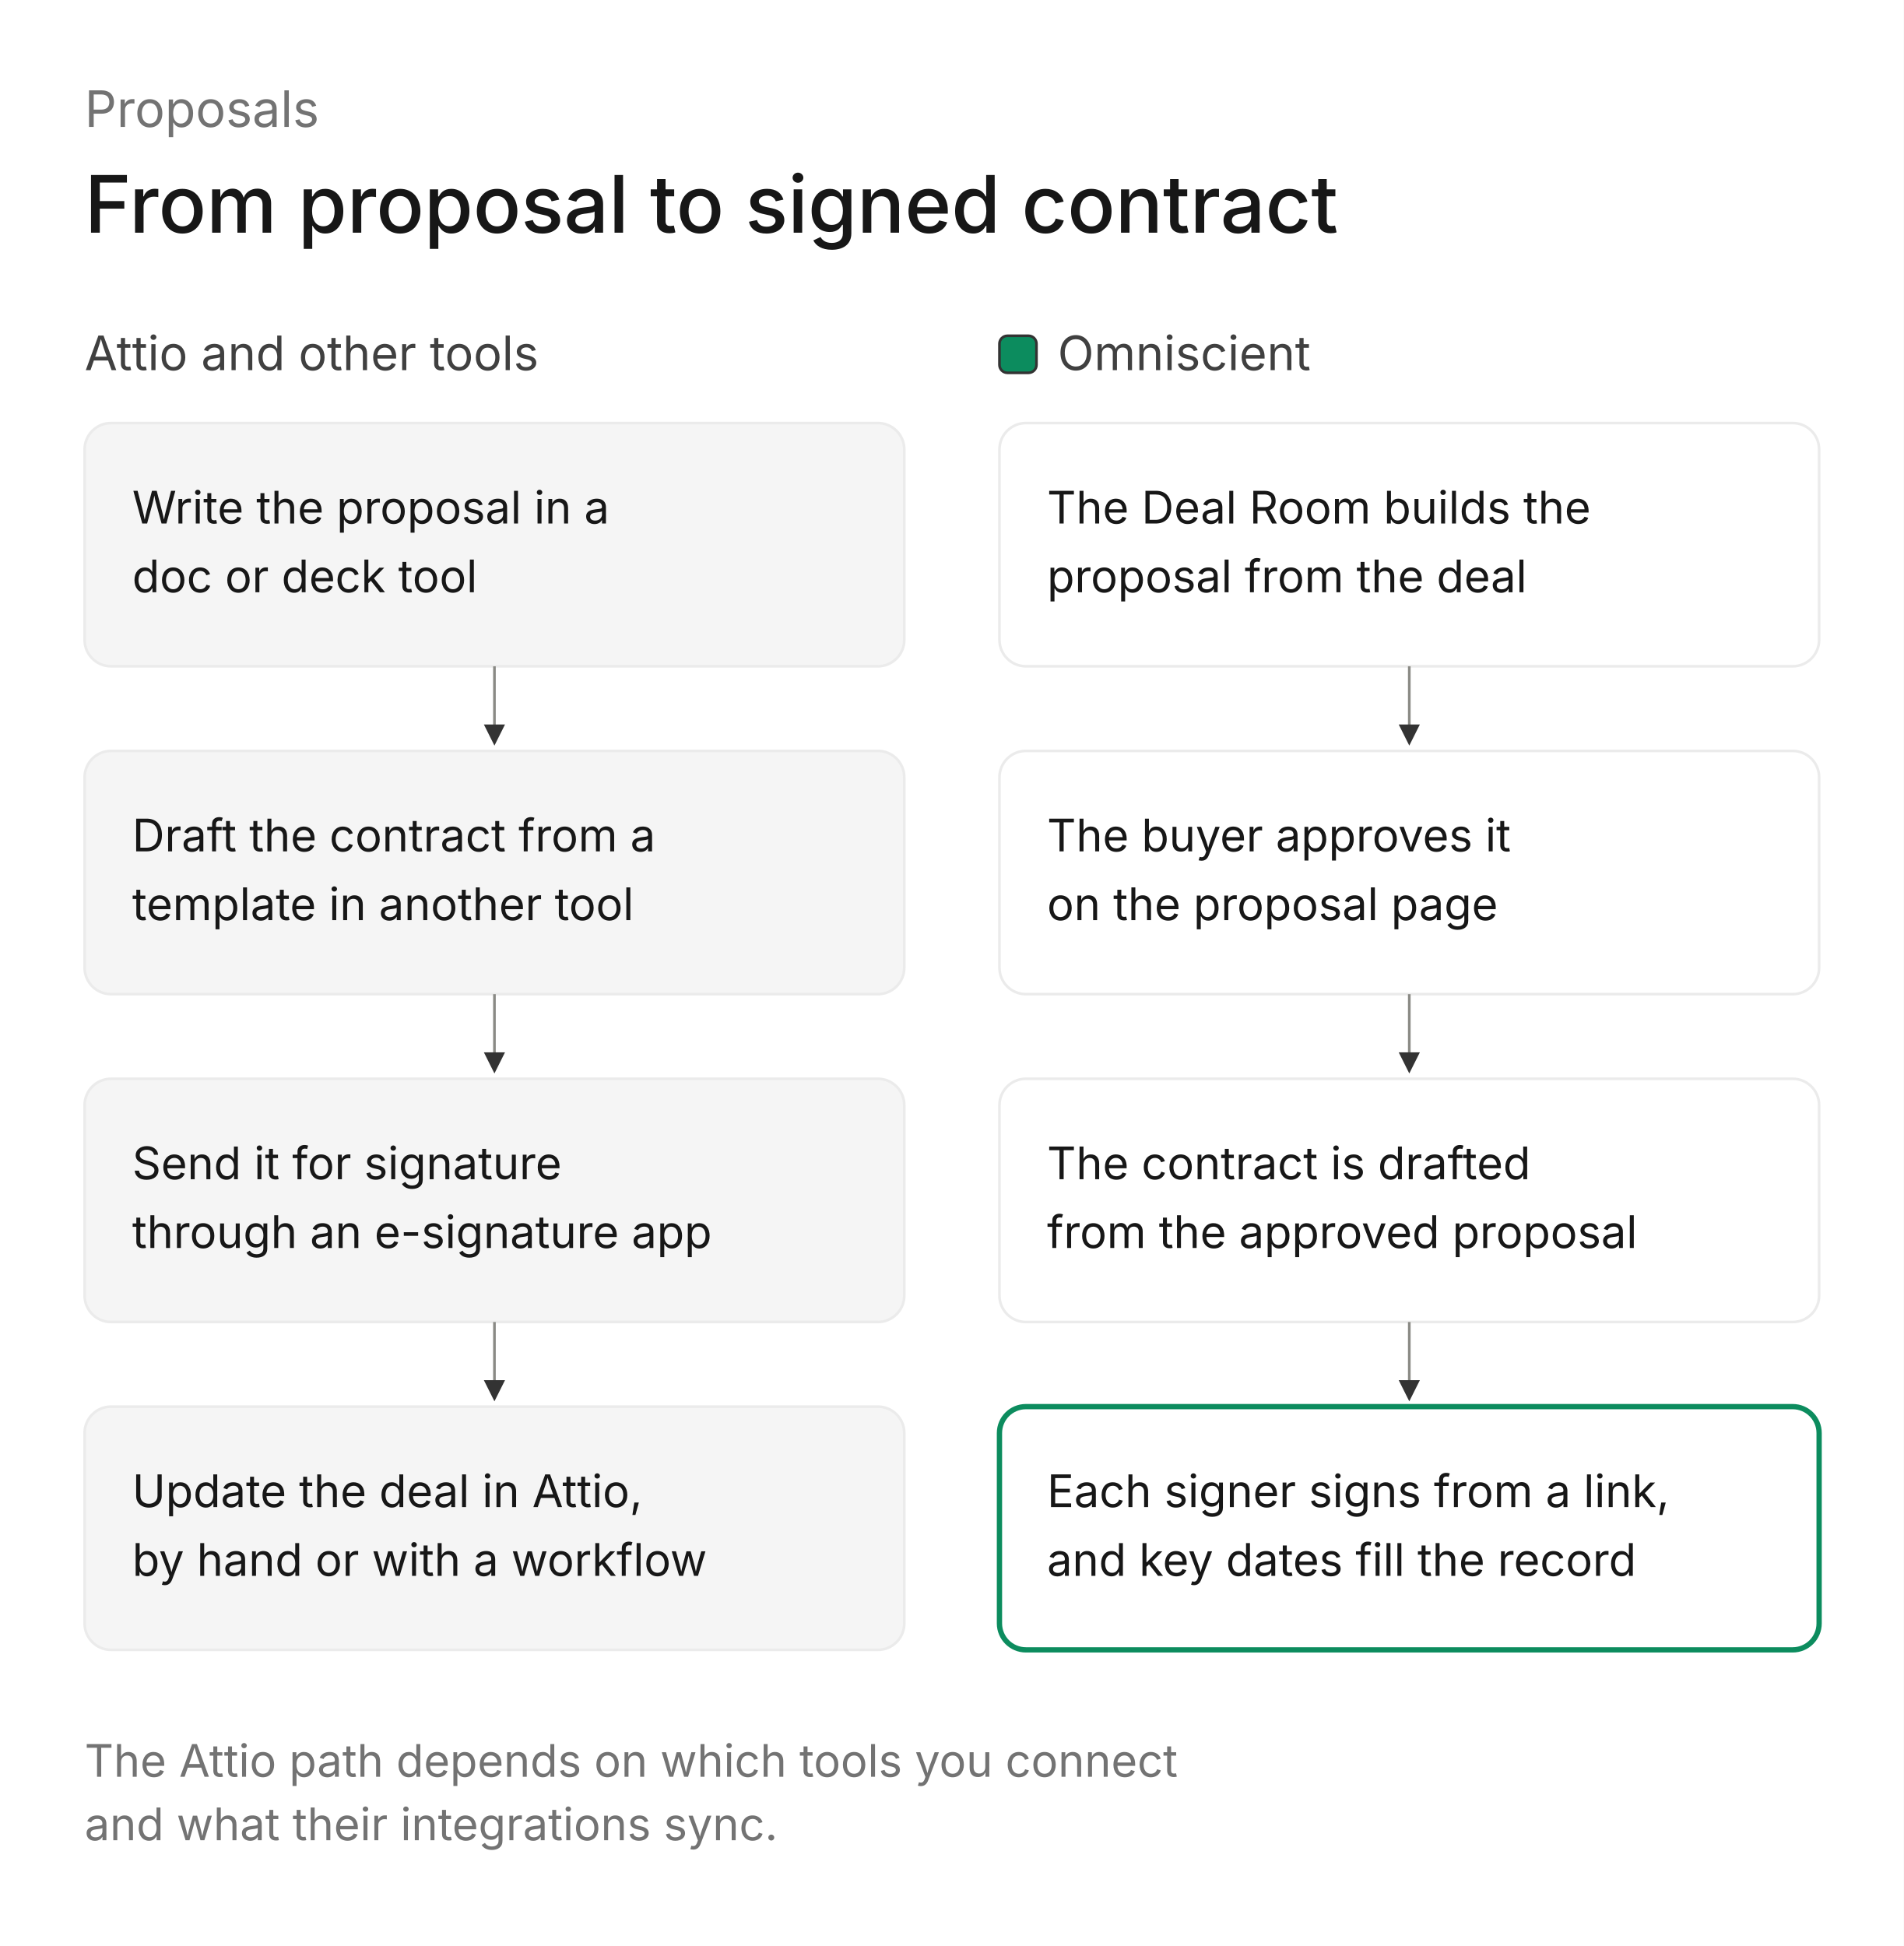
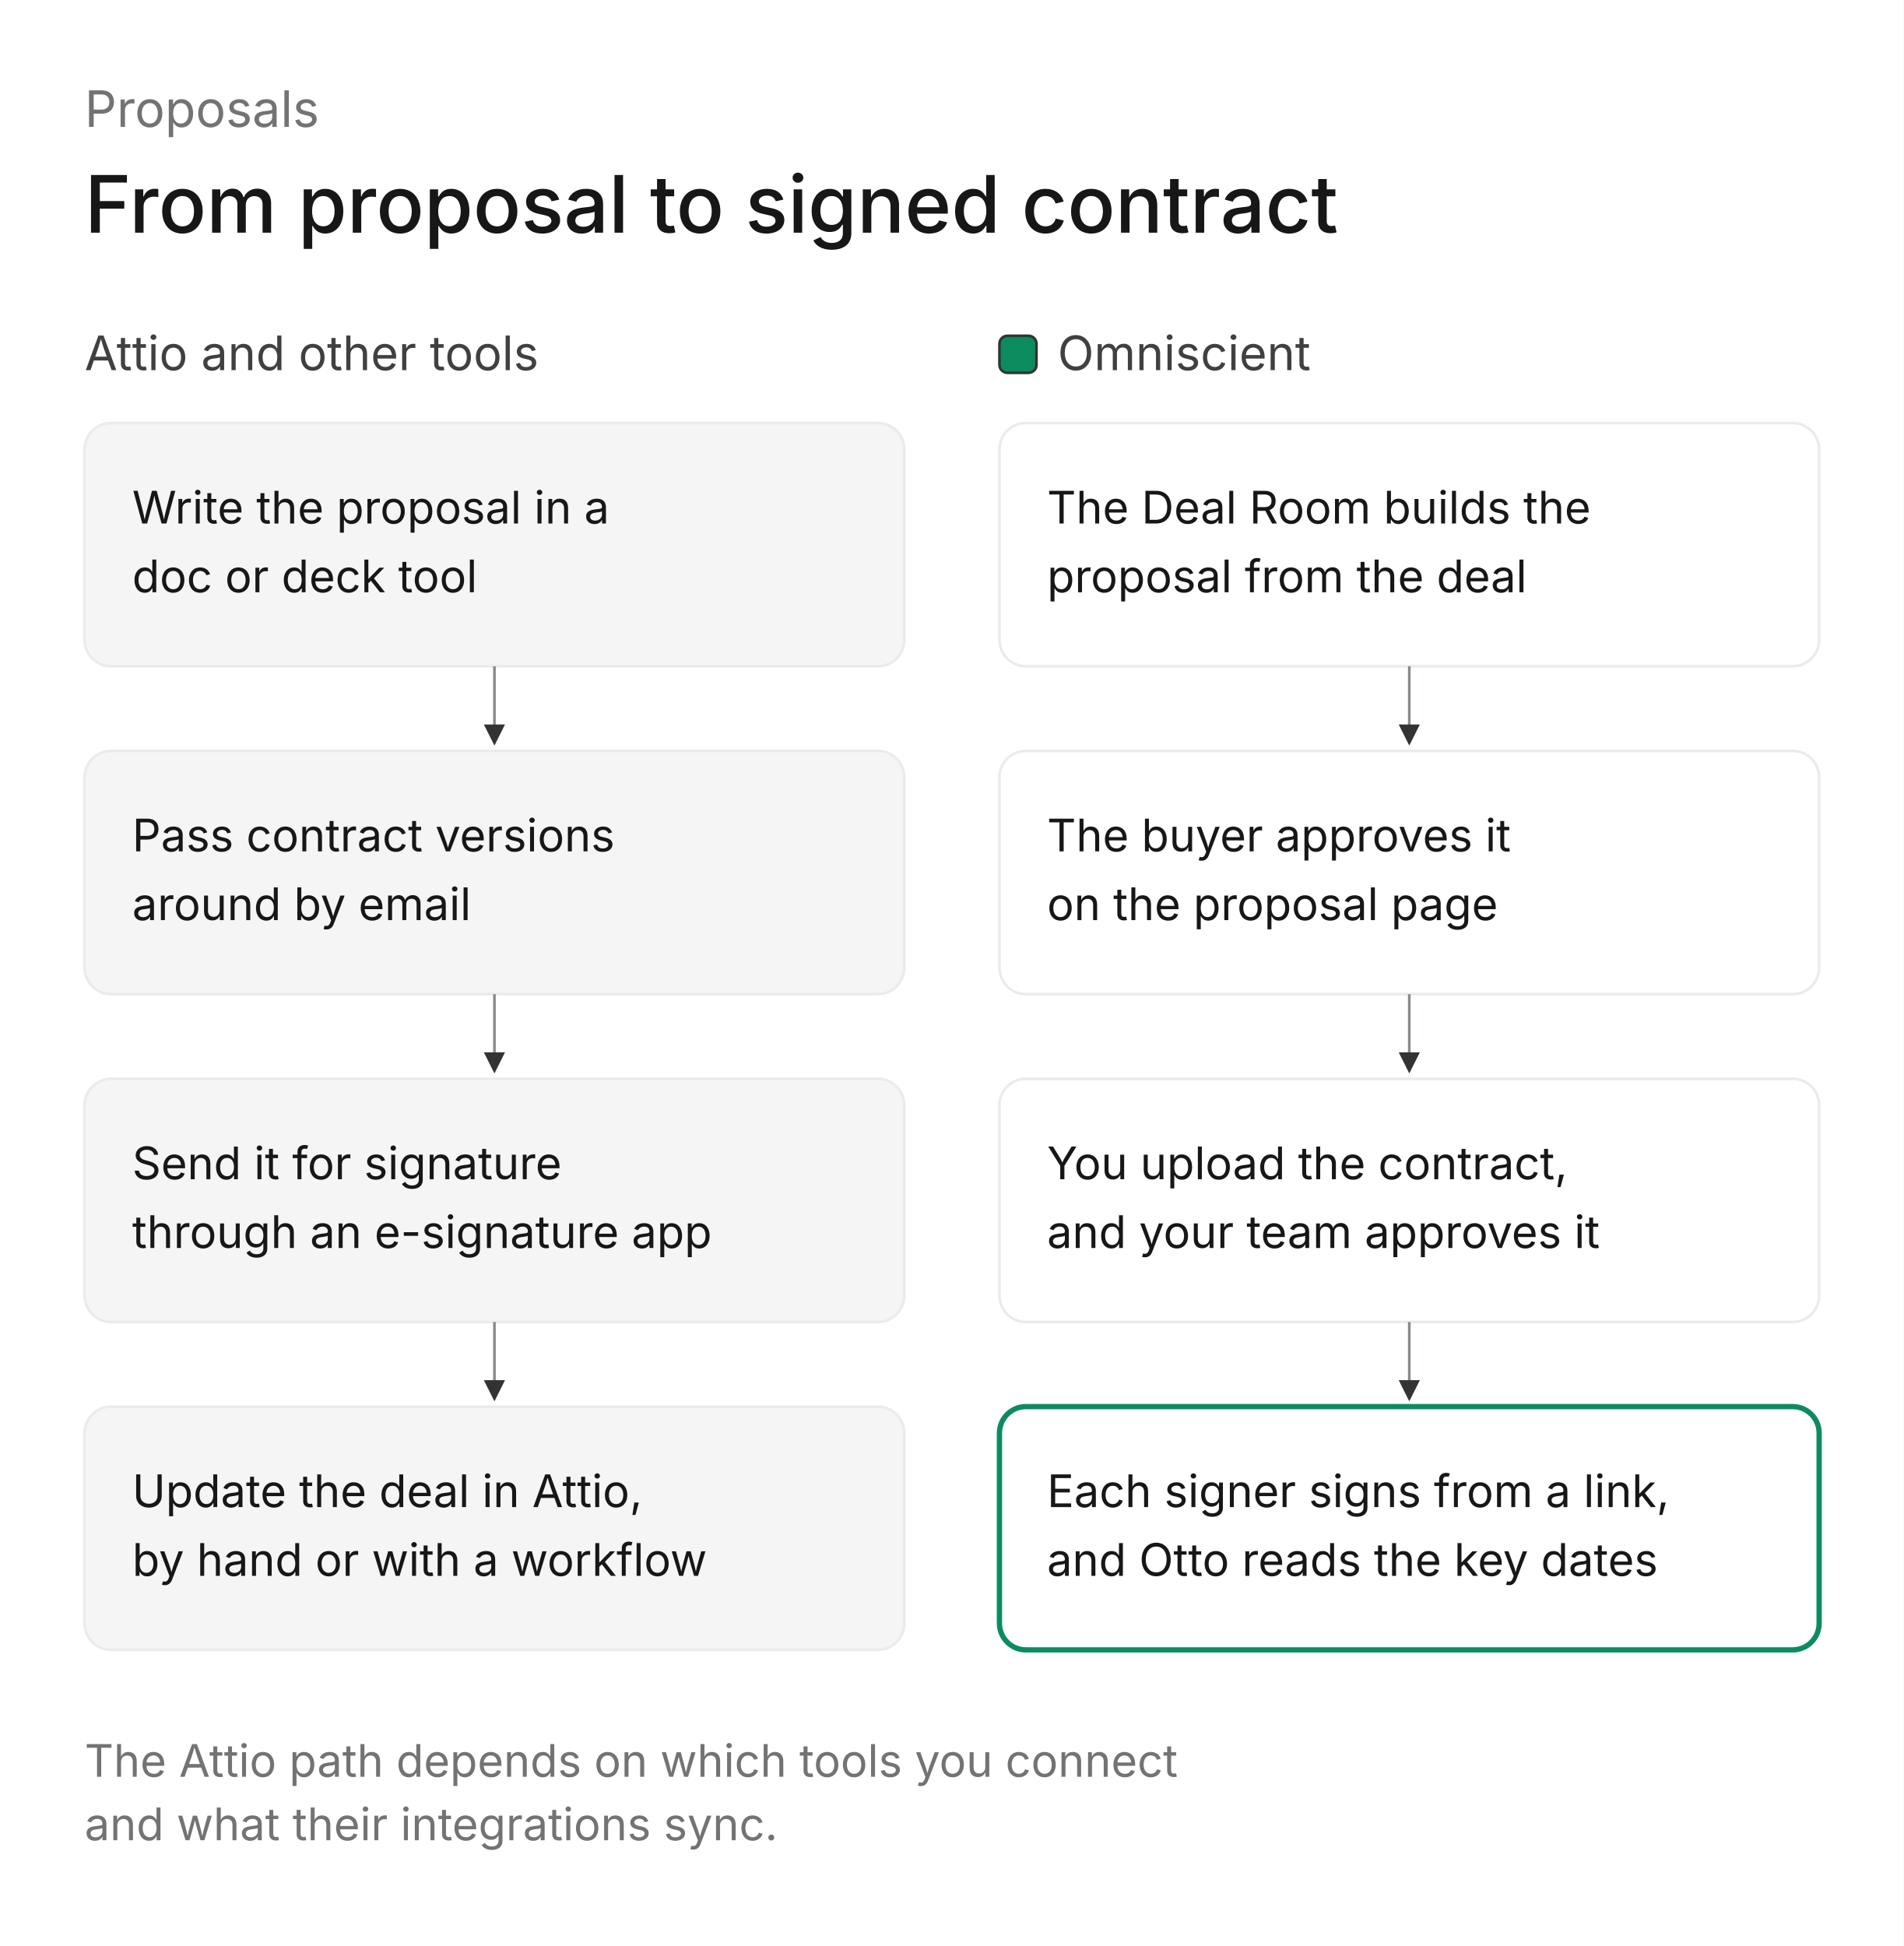
<svg xmlns="http://www.w3.org/2000/svg" viewBox="0 0 720 736" width="720" height="736" role="img" aria-labelledby="t d" font-family="Inter, system-ui, sans-serif">
  <defs>
    <marker id="a" viewBox="0 0 10 10" refX="5" refY="5" markerWidth="8" markerHeight="8" orient="auto">
      <path d="M0 0 10 5 0 10z" fill="#333333" />
    </marker>
  </defs>
  <rect width="720" height="736" fill="#ffffff" />
  <text x="32" y="48" font-size="19" fill="#737373">Proposals</text>
  <text x="32" y="88" font-size="30" font-weight="500" fill="#171717">From proposal to signed contract</text>
  <text x="32" y="140" font-size="18" fill="#404040">Attio and other tools</text>
  <rect x="378" y="127" width="14" height="14" fill="#0c8c5e" stroke="#333333" rx="3" />
  <text x="400" y="140" font-size="18" fill="#404040">Omniscient</text>
  <g font-size="17" fill="#171717">
    <rect x="32" y="160" width="310" height="92" fill="#f5f5f5" stroke="#ebebeb" rx="10" />
    <text x="50" y="198">Write the proposal in a</text>
    <text x="50" y="224">doc or deck tool</text>
    <line x1="187" x2="187" y1="252" y2="278" stroke="#8a8a85" marker-end="url(#a)" />
    <rect x="32" y="284" width="310" height="92" fill="#f5f5f5" stroke="#ebebeb" rx="10" />
-     <text x="50" y="322">Draft the contract from a</text>
-     <text x="50" y="348">template in another tool</text>
+     <text x="50" y="322">Pass contract versions</text>
+     <text x="50" y="348">around by email</text>
    <line x1="187" x2="187" y1="376" y2="402" stroke="#8a8a85" marker-end="url(#a)" />
    <rect x="32" y="408" width="310" height="92" fill="#f5f5f5" stroke="#ebebeb" rx="10" />
    <text x="50" y="446">Send it for signature</text>
    <text x="50" y="472">through an e-signature app</text>
    <line x1="187" x2="187" y1="500" y2="526" stroke="#8a8a85" marker-end="url(#a)" />
    <rect x="32" y="532" width="310" height="92" fill="#f5f5f5" stroke="#ebebeb" rx="10" />
    <text x="50" y="570">Update the deal in Attio,</text>
    <text x="50" y="596">by hand or with a workflow</text>
    <rect x="378" y="160" width="310" height="92" fill="#ffffff" stroke="#ebebeb" rx="10" />
    <text x="396" y="198">The Deal Room builds the</text>
    <text x="396" y="224">proposal from the deal</text>
    <line x1="533" x2="533" y1="252" y2="278" stroke="#8a8a85" marker-end="url(#a)" />
    <rect x="378" y="284" width="310" height="92" fill="#ffffff" stroke="#ebebeb" rx="10" />
    <text x="396" y="322">The buyer approves it</text>
    <text x="396" y="348">on the proposal page</text>
    <line x1="533" x2="533" y1="376" y2="402" stroke="#8a8a85" marker-end="url(#a)" />
    <rect x="378" y="408" width="310" height="92" fill="#ffffff" stroke="#ebebeb" rx="10" />
-     <text x="396" y="446">The contract is drafted</text>
-     <text x="396" y="472">from the approved proposal</text>
+     <text x="396" y="446">You upload the contract,</text>
+     <text x="396" y="472">and your team approves it</text>
    <line x1="533" x2="533" y1="500" y2="526" stroke="#8a8a85" marker-end="url(#a)" />
    <rect x="378" y="532" width="310" height="92" fill="#ffffff" stroke="#0c8c5e" stroke-width="2" rx="10" />
    <text x="396" y="570">Each signer signs from a link,</text>
-     <text x="396" y="596">and key dates fill the record</text>
+     <text x="396" y="596">and Otto reads the key dates</text>
  </g>
  <text x="32" y="672" font-size="17" fill="#737373">The Attio path depends on which tools you connect</text>
  <text x="32" y="696" font-size="17" fill="#737373">and what their integrations sync.</text>
</svg>
